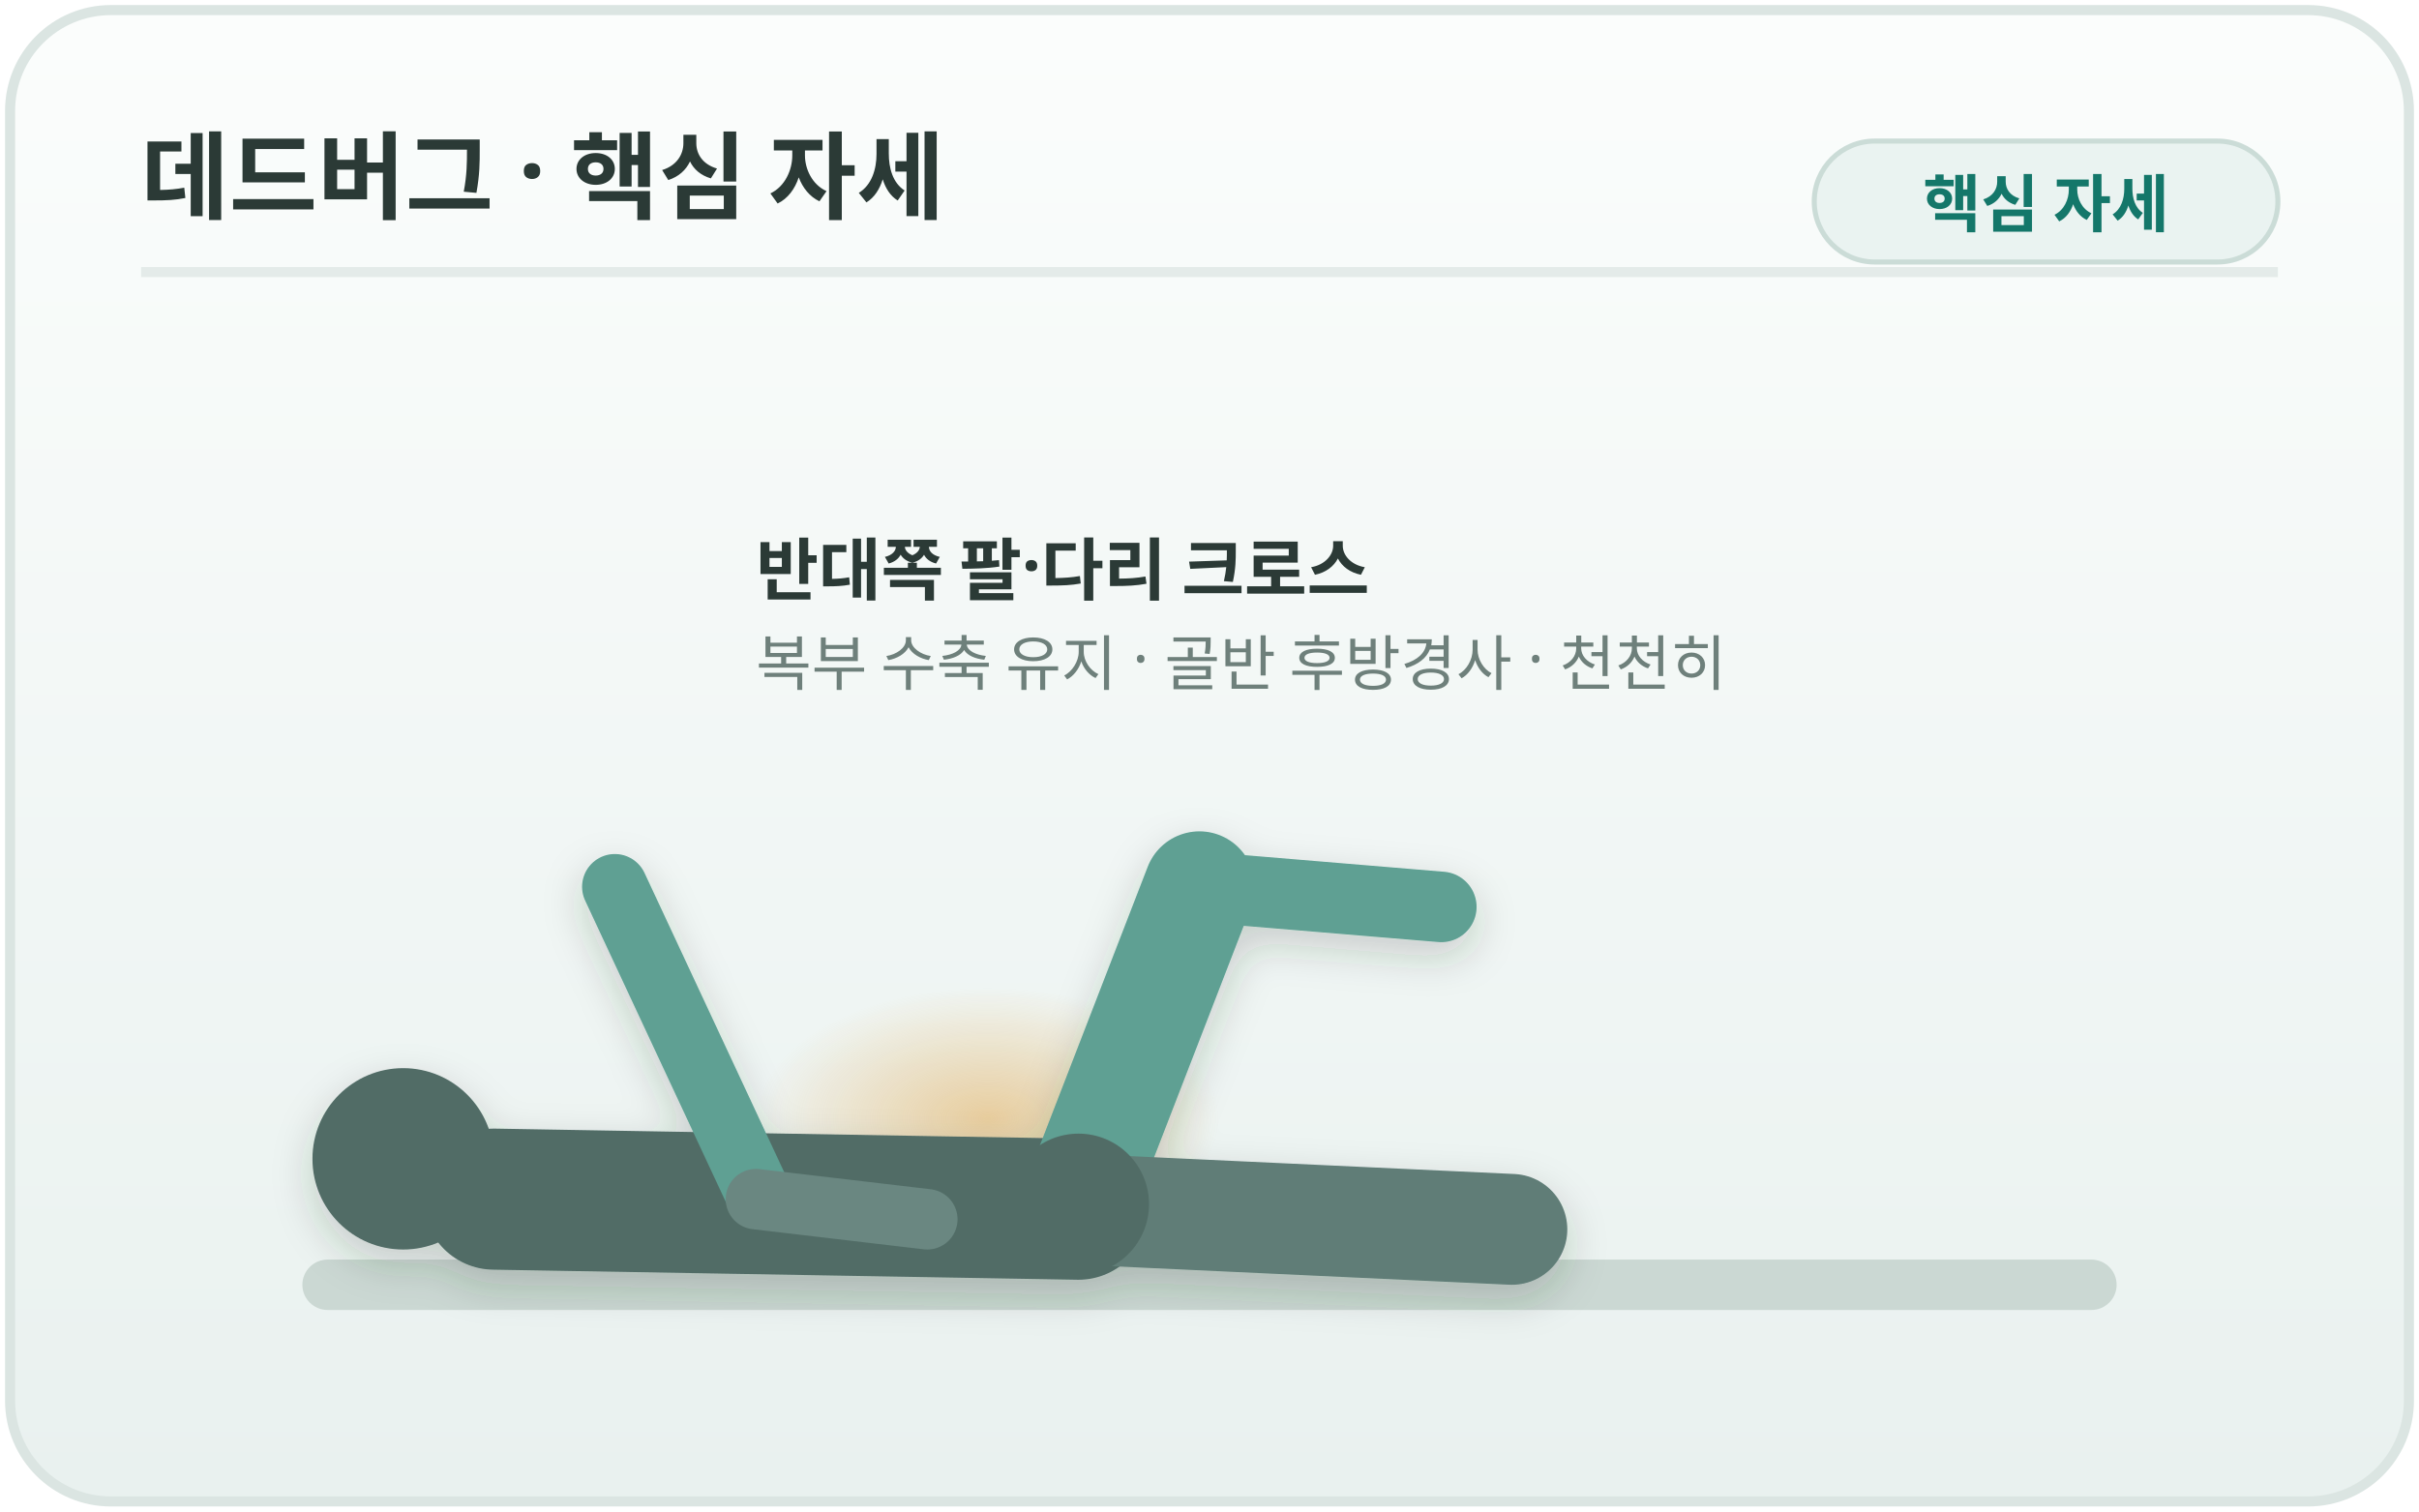
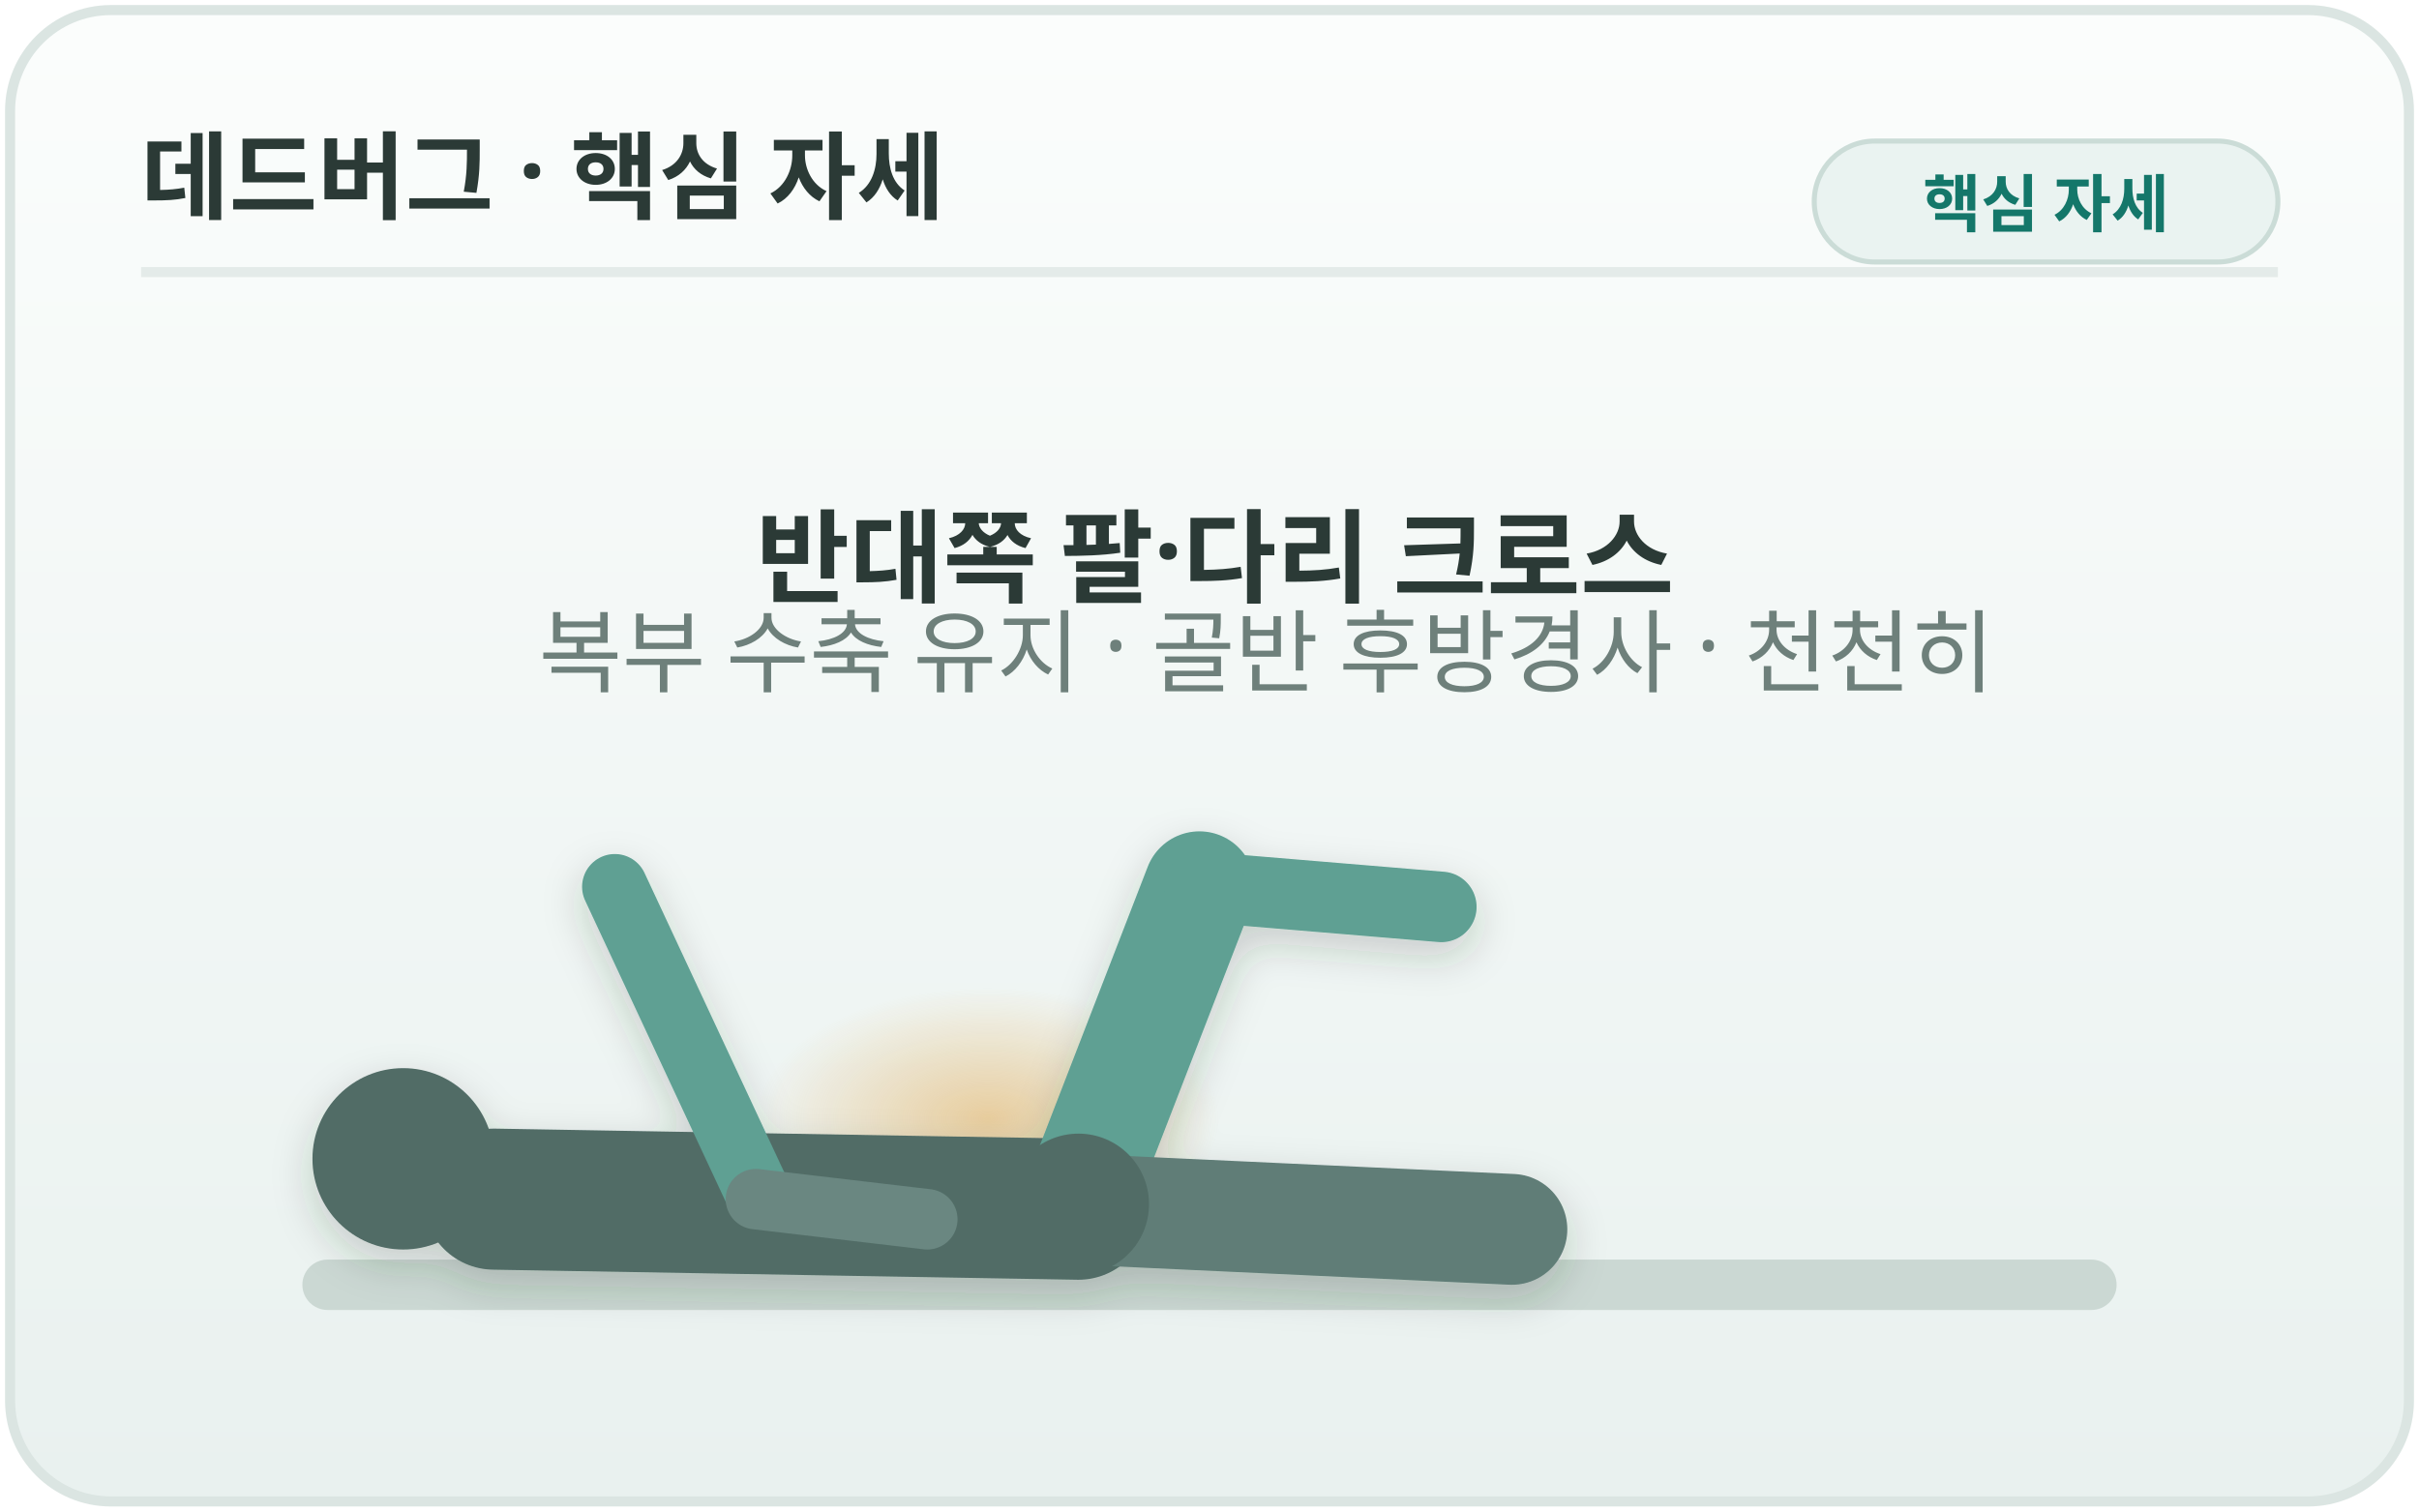
<svg xmlns="http://www.w3.org/2000/svg" viewBox="0 0 480 300" font-family="'Noto Sans KR','Apple SD Gothic Neo',sans-serif">
  <defs>
    <linearGradient id="bg" x1="0" y1="0" x2="0" y2="1">
      <stop offset="0" stop-color="#FBFDFC" />
      <stop offset="1" stop-color="#E9F1EF" />
    </linearGradient>
    <radialGradient id="glow" cx="50%" cy="50%" r="50%">
      <stop offset="0" stop-color="#E0982A" stop-opacity="0.42" />
      <stop offset="1" stop-color="#E0982A" stop-opacity="0" />
    </radialGradient>
    <filter id="soft" x="-30%" y="-30%" width="160%" height="160%">
      <feDropShadow dx="0" dy="3" stdDeviation="4" flood-color="#22332F" flood-opacity="0.20" />
    </filter>
  </defs>
  <rect x="2" y="2" width="476" height="296" rx="20" fill="url(#bg)" stroke="#DBE5E2" stroke-width="2" />
  <text x="28" y="42" font-size="19" font-weight="700" fill="#2B3A36">데드버그 · 핵심 자세</text>
  <line x1="28" y1="54" x2="452" y2="54" stroke="#E4EBE9" stroke-width="2" />
  <rect x="60" y="250" width="360" height="10" rx="5" fill="#CBD8D3" />
  <ellipse cx="196" cy="222" rx="46" ry="26" fill="url(#glow)" />
  <g filter="url(#soft)" stroke-linecap="round">
    <line x1="98" y1="238" x2="214" y2="240" stroke="#516C66" stroke-width="28" />
    <line x1="150" y1="236" x2="122" y2="176" stroke="#5EA093" stroke-width="13" />
    <line x1="214" y1="238" x2="238" y2="176" stroke="#5EA093" stroke-width="22" />
    <line x1="238" y1="176" x2="286" y2="180" stroke="#5EA093" stroke-width="14" />
    <line x1="150" y1="238" x2="184" y2="242" stroke="#6A8781" stroke-width="12" />
    <line x1="214" y1="240" x2="300" y2="244" stroke="#607D77" stroke-width="22" />
    <circle cx="80" cy="230" r="18" fill="#516C66" />
    <circle cx="214" cy="239" r="14" fill="#516C66" />
  </g>
-   <text x="150" y="118" font-size="13.5" font-weight="600" fill="#2B3A36">반대쪽 팔·다리 크로스</text>
-   <text x="150" y="136" font-size="12" fill="#6E807B">복부 수축 유지 · 골반 후방경사 · 천천히</text>
+   <text x="150" y="118" font-size="20.2" font-weight="600" fill="#2B3A36">반대쪽 팔·다리 크로스</text>
+   <text x="106.9" y="136" font-size="18" fill="#6E807B">복부 수축 유지 · 골반 후방경사 · 천천히</text>
  <rect x="360" y="28" width="92" height="24" rx="12" fill="#EAF3F1" stroke="#CBDCD7" />
  <text x="406" y="45" font-size="12.5" font-weight="700" fill="#14776A" text-anchor="middle">핵심 자세</text>
</svg>
